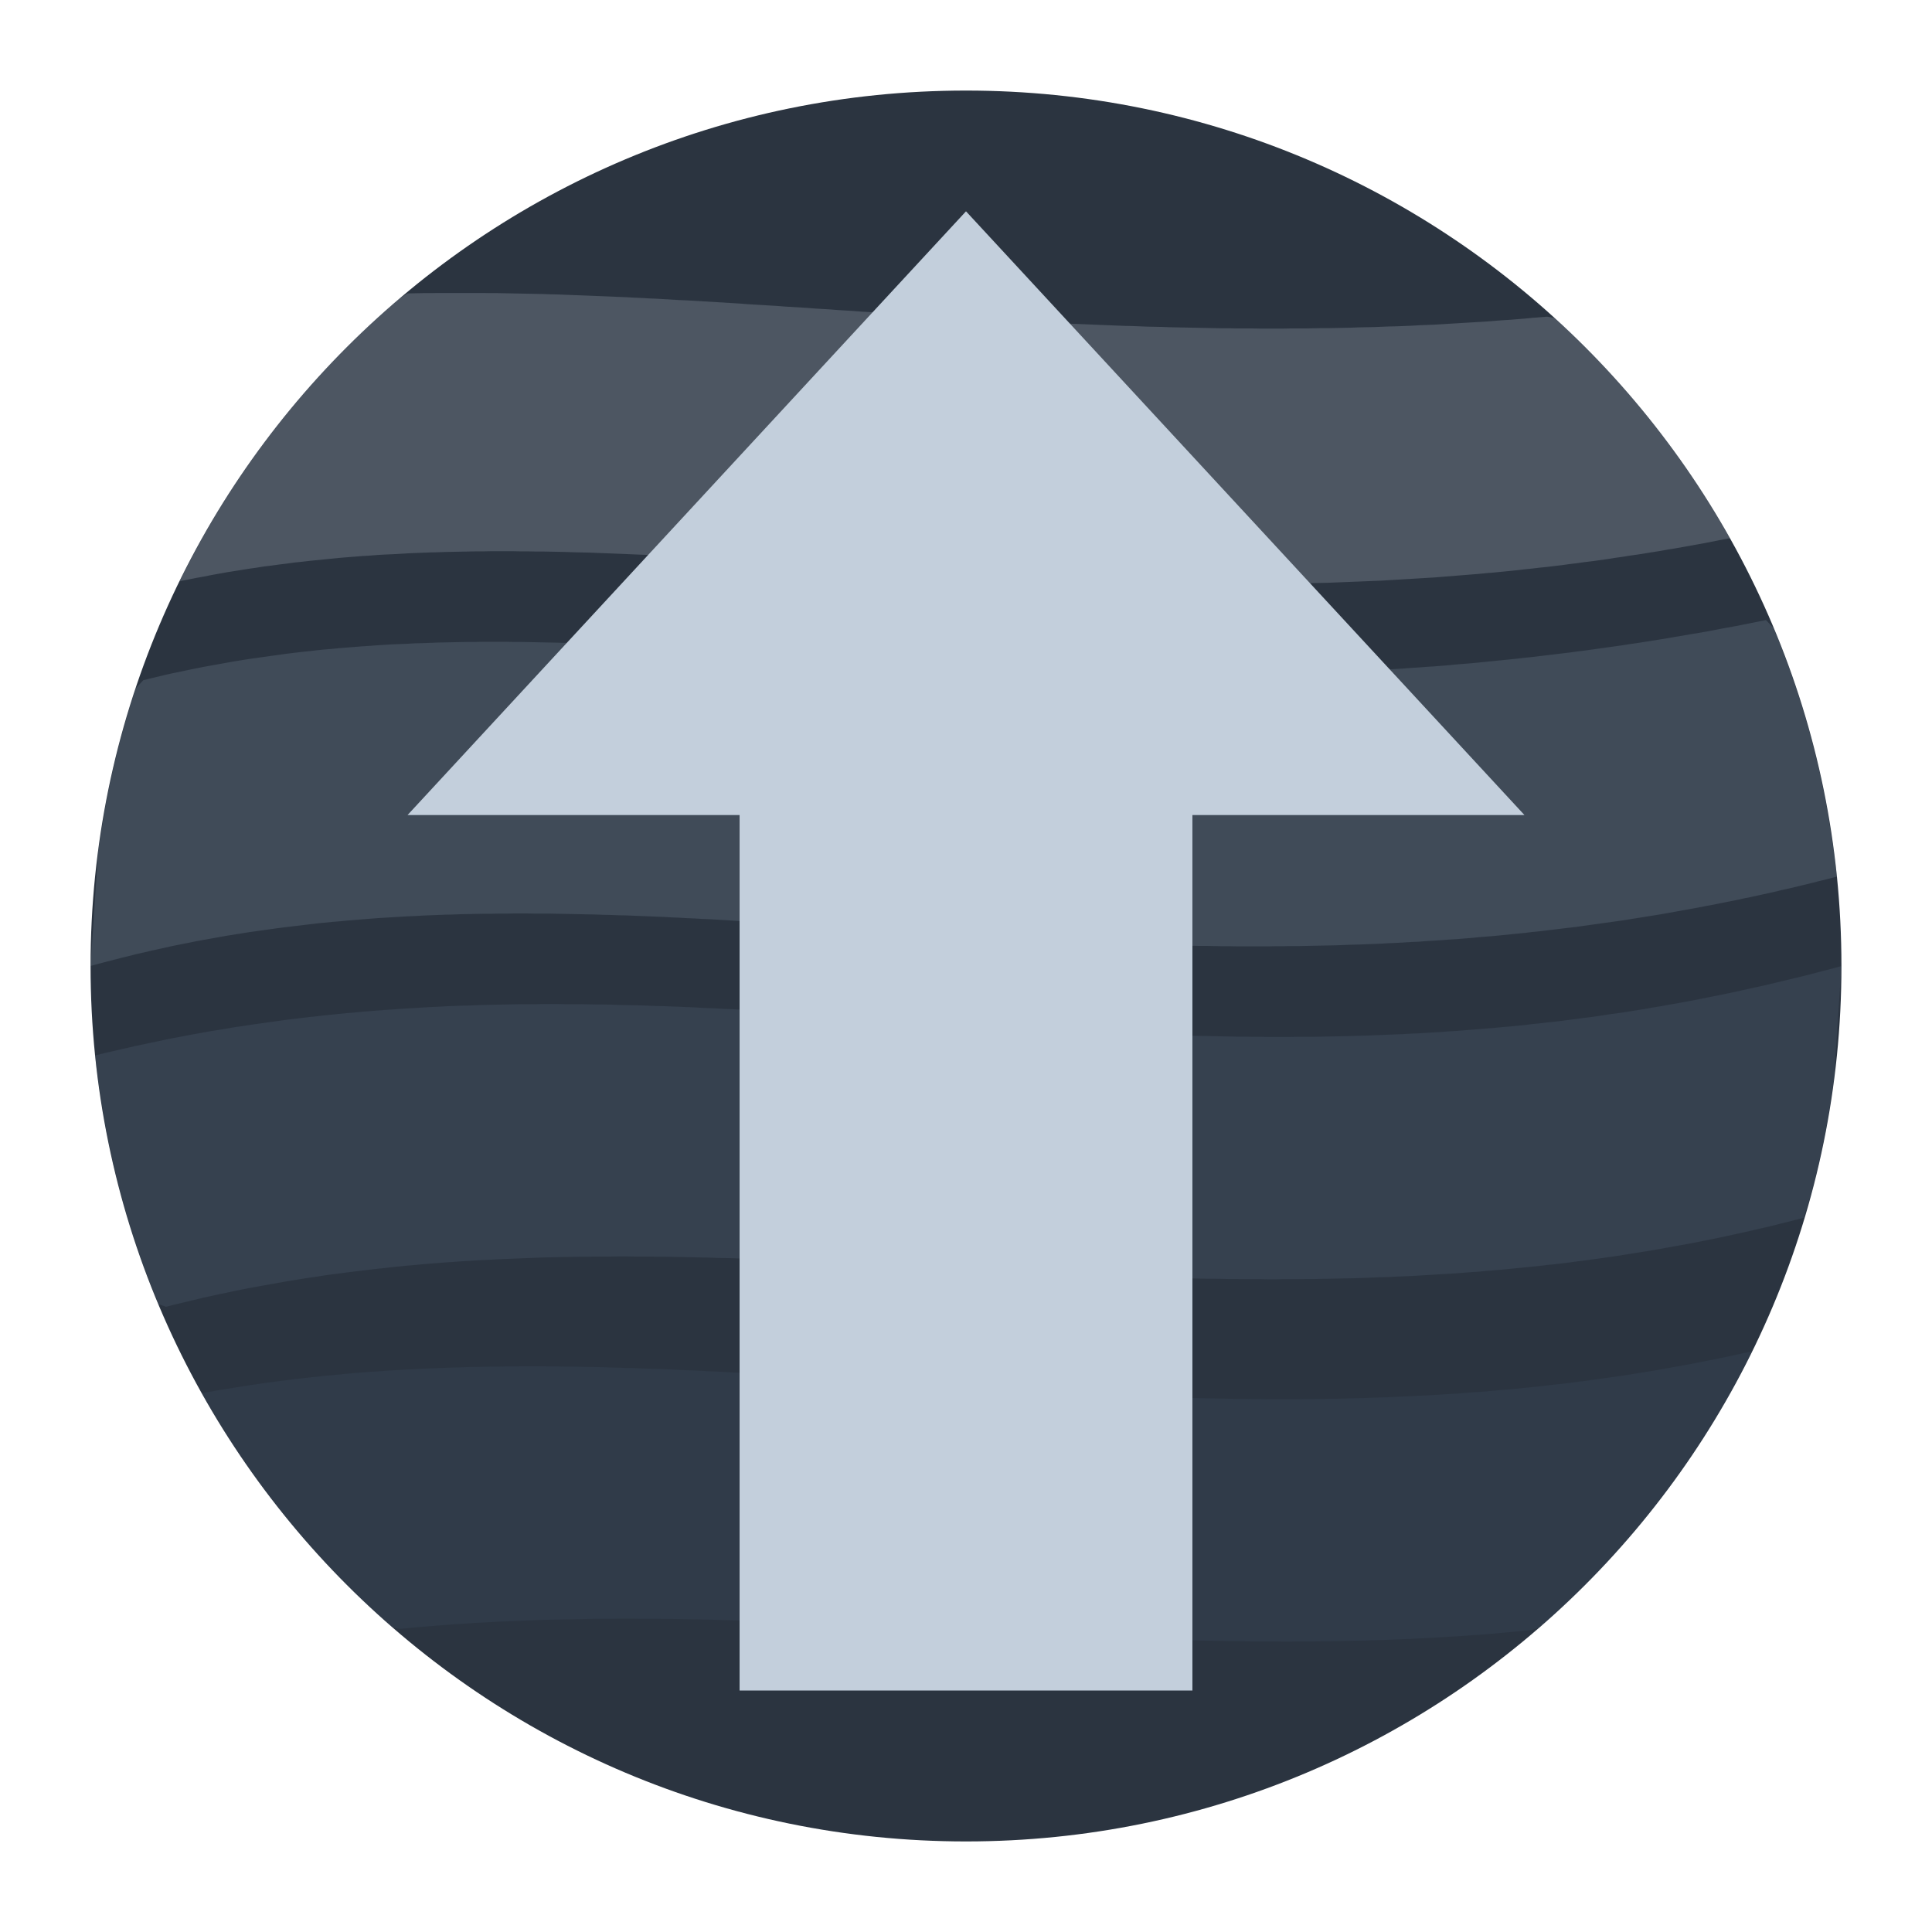
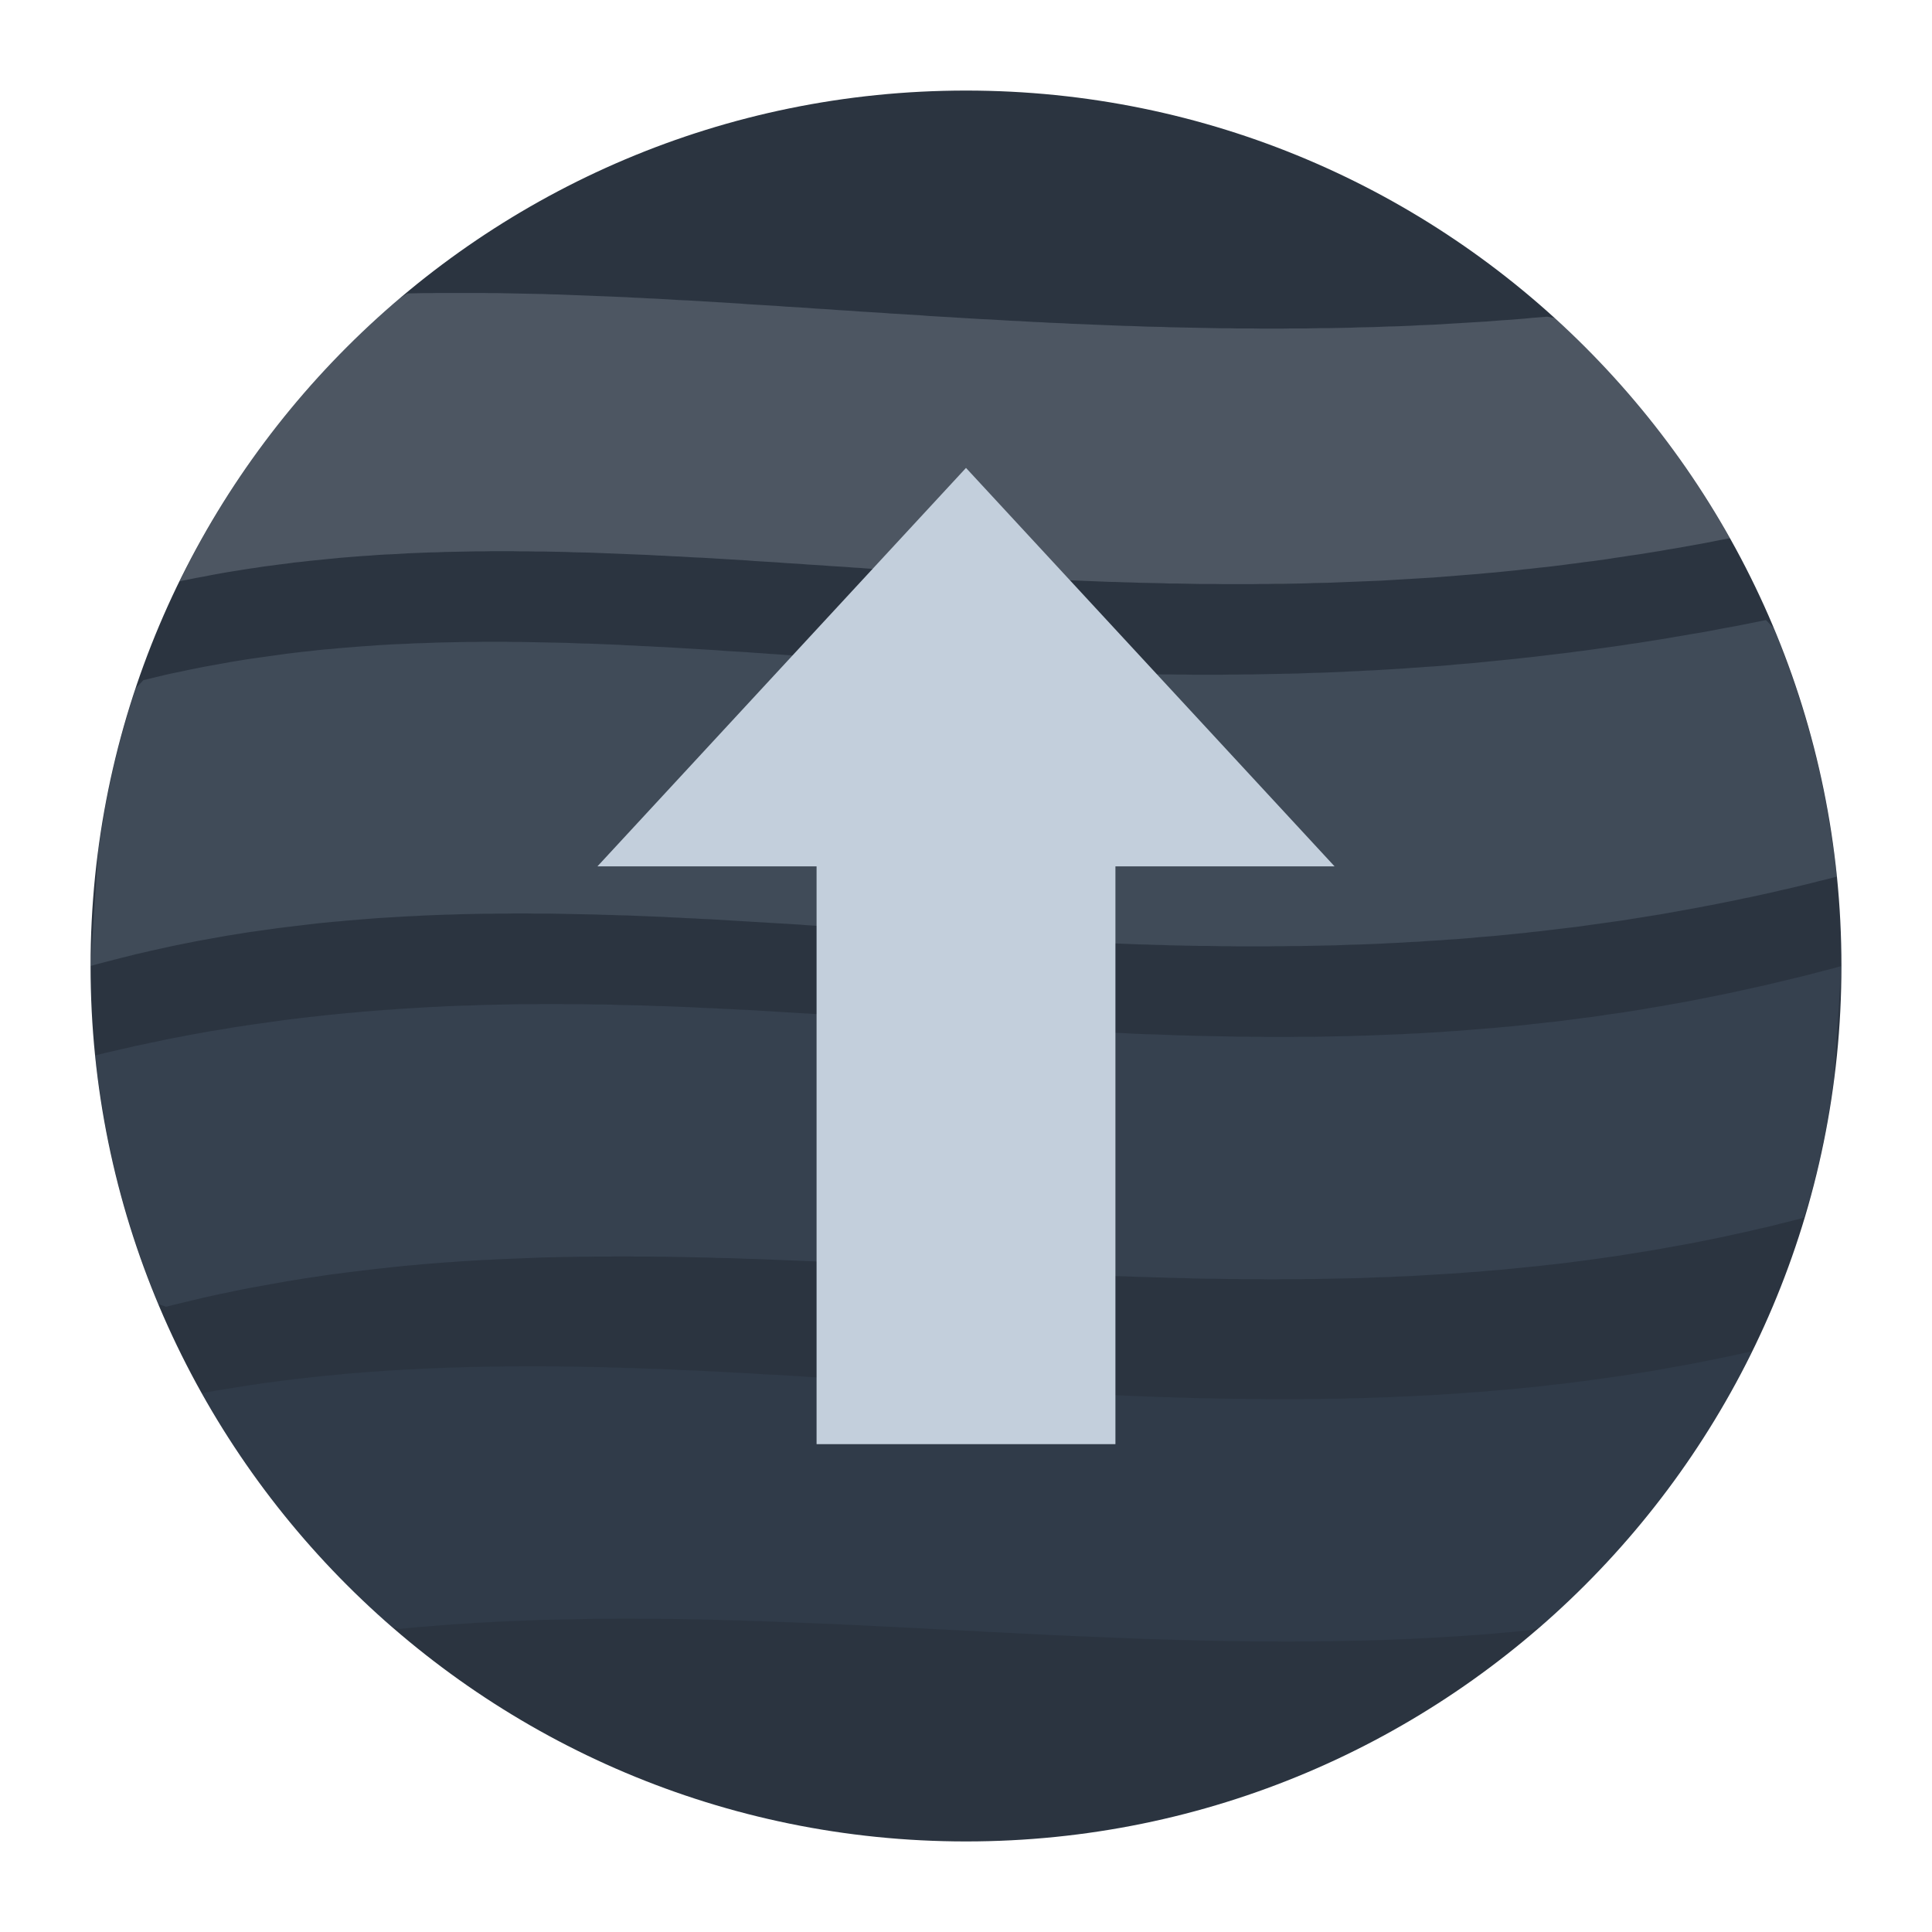
<svg xmlns="http://www.w3.org/2000/svg" viewBox="0 0 128 128">
  <circle cx="64" cy="64" r="58" fill="#2b3440" />
  <path fill="#c3cfdc" fill-opacity="0.22" d="M11.90,38.52 12.00,38.31 12.50,37.32 13.00,36.38 13.50,35.47 14.00,34.61 14.50,33.77 15.00,32.97 15.50,32.19 16.00,31.44 16.50,30.72 17.00,30.01 17.50,29.33 18.00,28.67 18.50,28.03 19.00,27.41 19.50,26.80 20.00,26.21 20.50,25.64 21.00,25.08 21.50,24.53 22.00,24.00 22.50,23.48 23.00,22.98 23.50,22.48 24.00,22.00 24.50,21.53 25.00,21.07 25.50,20.62 26.00,20.18 26.50,19.75 27.00,19.44 27.50,19.43 28.00,19.42 28.50,19.42 29.00,19.41 29.50,19.41 30.00,19.41 30.50,19.41 31.00,19.41 31.50,19.41 32.00,19.41 32.50,19.42 33.00,19.42 33.50,19.43 34.00,19.44 34.50,19.45 35.00,19.46 35.50,19.47 36.00,19.48 36.50,19.50 37.00,19.51 37.50,19.53 38.00,19.55 38.50,19.57 39.00,19.59 39.50,19.61 40.00,19.63 40.50,19.65 41.00,19.67 41.50,19.69 42.00,19.72 42.50,19.74 43.00,19.77 43.50,19.79 44.00,19.82 44.50,19.85 45.00,19.88 45.50,19.90 46.00,19.93 46.50,19.96 47.00,19.99 47.50,20.02 48.00,20.05 48.50,20.08 49.00,20.11 49.50,20.15 50.00,20.18 50.50,20.21 51.00,20.24 51.50,20.27 52.00,20.31 52.50,20.34 53.00,20.37 53.50,20.40 54.00,20.44 54.50,20.47 55.00,20.50 55.50,20.54 56.00,20.57 56.50,20.60 57.00,20.64 57.50,20.67 58.00,20.70 58.50,20.73 59.00,20.77 59.50,20.80 60.00,20.83 60.50,20.86 61.00,20.89 61.50,20.93 62.00,20.96 62.50,20.99 63.00,21.02 63.50,21.05 64.00,21.08 64.50,21.11 65.00,21.14 65.50,21.16 66.00,21.19 66.50,21.22 67.00,21.25 67.50,21.27 68.00,21.30 68.50,21.33 69.00,21.35 69.50,21.38 70.00,21.40 70.50,21.42 71.00,21.45 71.50,21.47 72.00,21.49 72.50,21.51 73.00,21.53 73.50,21.55 74.00,21.57 74.50,21.59 75.00,21.60 75.50,21.62 76.00,21.64 76.50,21.65 77.00,21.66 77.50,21.68 78.00,21.69 78.50,21.70 79.00,21.71 79.50,21.72 80.00,21.73 80.50,21.74 81.00,21.75 81.50,21.75 82.00,21.76 82.50,21.76 83.00,21.76 83.50,21.77 84.00,21.77 84.50,21.77 85.00,21.77 85.50,21.76 86.00,21.76 86.50,21.76 87.00,21.75 87.50,21.74 88.00,21.74 88.50,21.73 89.00,21.72 89.50,21.71 90.00,21.69 90.50,21.68 91.00,21.67 91.50,21.65 92.00,21.63 92.50,21.62 93.00,21.60 93.50,21.58 94.00,21.55 94.50,21.53 95.00,21.51 95.50,21.48 96.00,21.45 96.50,21.42 97.00,21.39 97.50,21.36 98.00,21.33 98.50,21.30 99.00,21.26 99.50,21.22 100.00,21.19 100.50,21.15 101.00,21.11 101.50,21.06 102.00,21.02 102.50,20.98 103.00,21.07 103.50,21.53 104.00,22.00 104.50,22.48 105.00,22.98 105.50,23.48 106.00,24.00 106.50,24.53 107.00,25.08 107.50,25.64 108.00,26.21 108.50,26.80 109.00,27.41 109.50,28.03 110.00,28.67 110.50,29.33 111.00,30.01 111.50,30.72 112.00,31.44 112.50,32.19 113.00,32.97 113.50,33.77 114.00,34.61 114.50,35.47 114.60,35.66 114.60,35.66 114.50,35.68 114.00,35.77 113.50,35.87 113.00,35.97 112.50,36.06 112.00,36.15 111.50,36.24 111.00,36.33 110.50,36.41 110.00,36.50 109.50,36.58 109.00,36.66 108.50,36.74 108.00,36.81 107.50,36.89 107.00,36.96 106.50,37.04 106.00,37.11 105.50,37.18 105.00,37.24 104.50,37.31 104.00,37.37 103.50,37.44 103.00,37.50 102.50,37.56 102.00,37.61 101.50,37.67 101.00,37.72 100.50,37.78 100.00,37.83 99.50,37.88 99.00,37.93 98.50,37.97 98.00,38.02 97.50,38.06 97.00,38.10 96.50,38.14 96.00,38.18 95.50,38.22 95.00,38.26 94.50,38.29 94.00,38.32 93.50,38.35 93.00,38.38 92.50,38.41 92.00,38.44 91.50,38.47 91.00,38.49 90.50,38.51 90.00,38.53 89.50,38.55 89.00,38.57 88.50,38.59 88.00,38.61 87.50,38.62 87.00,38.63 86.50,38.65 86.00,38.66 85.50,38.67 85.00,38.68 84.50,38.68 84.00,38.69 83.50,38.69 83.00,38.70 82.50,38.70 82.00,38.70 81.50,38.70 81.00,38.70 80.50,38.69 80.00,38.69 79.50,38.69 79.00,38.68 78.50,38.67 78.00,38.66 77.50,38.66 77.00,38.64 76.50,38.63 76.00,38.62 75.50,38.61 75.00,38.59 74.50,38.58 74.00,38.56 73.50,38.55 73.00,38.53 72.50,38.51 72.00,38.49 71.50,38.47 71.00,38.45 70.50,38.43 70.00,38.41 69.50,38.38 69.00,38.36 68.50,38.33 68.00,38.31 67.50,38.28 67.00,38.26 66.50,38.23 66.00,38.20 65.50,38.17 65.00,38.14 64.50,38.11 64.00,38.09 63.50,38.05 63.00,38.02 62.50,37.99 62.00,37.96 61.50,37.93 61.00,37.90 60.50,37.87 60.00,37.83 59.50,37.80 59.00,37.77 58.50,37.73 58.00,37.70 57.50,37.67 57.00,37.63 56.50,37.60 56.00,37.56 55.50,37.53 55.00,37.50 54.50,37.46 54.00,37.43 53.50,37.40 53.00,37.36 52.50,37.33 52.00,37.30 51.50,37.26 51.00,37.23 50.50,37.20 50.00,37.17 49.50,37.13 49.00,37.10 48.50,37.07 48.00,37.04 47.50,37.01 47.00,36.98 46.50,36.95 46.00,36.93 45.50,36.90 45.00,36.87 44.50,36.85 44.00,36.82 43.50,36.80 43.00,36.77 42.50,36.75 42.00,36.73 41.50,36.71 41.00,36.69 40.50,36.67 40.00,36.65 39.50,36.63 39.00,36.61 38.50,36.60 38.00,36.59 37.50,36.57 37.00,36.56 36.50,36.55 36.00,36.54 35.50,36.54 35.00,36.53 34.50,36.53 34.00,36.52 33.50,36.52 33.00,36.52 32.50,36.52 32.00,36.53 31.50,36.53 31.00,36.54 30.50,36.55 30.00,36.56 29.50,36.57 29.00,36.59 28.50,36.60 28.00,36.62 27.50,36.64 27.00,36.66 26.50,36.69 26.00,36.72 25.50,36.74 25.00,36.77 24.50,36.81 24.00,36.84 23.50,36.88 23.00,36.92 22.50,36.96 22.00,37.01 21.50,37.06 21.00,37.11 20.50,37.16 20.00,37.22 19.50,37.27 19.00,37.34 18.50,37.40 18.00,37.47 17.50,37.53 17.00,37.61 16.50,37.68 16.00,37.76 15.50,37.84 15.00,37.92 14.50,38.01 14.00,38.10 13.50,38.20 13.00,38.29 12.50,38.39 12.00,38.49 11.90,38.52Z" />
  <path fill="#8a9bb0" fill-opacity="0.22" d="M6.00,64.00 6.50,56.40 7.00,53.28 7.50,50.89 8.00,48.90 8.50,47.16 9.00,45.59 9.50,45.06 10.00,44.94 10.50,44.82 11.00,44.70 11.50,44.59 12.00,44.49 12.50,44.38 13.00,44.28 13.50,44.18 14.00,44.09 14.50,44.00 15.00,43.91 15.50,43.82 16.00,43.74 16.50,43.66 17.00,43.59 17.50,43.52 18.00,43.45 18.50,43.38 19.00,43.31 19.50,43.25 20.00,43.19 20.50,43.14 21.00,43.08 21.50,43.03 22.00,42.99 22.50,42.94 23.00,42.90 23.50,42.86 24.00,42.82 24.50,42.79 25.00,42.75 25.50,42.72 26.00,42.69 26.50,42.67 27.00,42.65 27.50,42.62 28.00,42.61 28.50,42.59 29.00,42.57 29.50,42.56 30.00,42.55 30.50,42.54 31.00,42.53 31.50,42.53 32.00,42.52 32.50,42.52 33.00,42.52 33.50,42.52 34.00,42.53 34.50,42.53 35.00,42.54 35.50,42.55 36.00,42.56 36.50,42.57 37.00,42.58 37.50,42.59 38.00,42.61 38.50,42.63 39.00,42.64 39.50,42.66 40.00,42.68 40.50,42.70 41.00,42.72 41.50,42.75 42.00,42.77 42.50,42.80 43.00,42.82 43.50,42.85 44.00,42.87 44.50,42.90 45.00,42.93 45.50,42.96 46.00,42.99 46.50,43.02 47.00,43.05 47.50,43.08 48.00,43.12 48.50,43.15 49.00,43.18 49.50,43.21 50.00,43.25 50.50,43.28 51.00,43.32 51.50,43.35 52.00,43.39 52.50,43.42 53.00,43.45 53.50,43.49 54.00,43.52 54.50,43.56 55.00,43.59 55.50,43.63 56.00,43.66 56.50,43.70 57.00,43.73 57.50,43.77 58.00,43.80 58.50,43.83 59.00,43.87 59.50,43.90 60.00,43.93 60.50,43.97 61.00,44.00 61.50,44.03 62.00,44.06 62.50,44.09 63.00,44.12 63.50,44.15 64.00,44.18 64.50,44.21 65.00,44.24 65.50,44.27 66.00,44.29 66.50,44.32 67.00,44.34 67.50,44.37 68.00,44.39 68.50,44.42 69.00,44.44 69.50,44.46 70.00,44.48 70.50,44.50 71.00,44.52 71.50,44.54 72.00,44.56 72.50,44.57 73.00,44.59 73.50,44.60 74.00,44.62 74.50,44.63 75.00,44.64 75.50,44.65 76.00,44.66 76.50,44.67 77.00,44.68 77.50,44.68 78.00,44.69 78.50,44.69 79.00,44.70 79.50,44.70 80.00,44.70 80.50,44.70 81.00,44.70 81.50,44.69 82.00,44.69 82.50,44.68 83.00,44.68 83.50,44.67 84.00,44.66 84.50,44.65 85.00,44.64 85.50,44.63 86.00,44.62 86.50,44.60 87.00,44.58 87.50,44.57 88.00,44.55 88.50,44.53 89.00,44.51 89.50,44.48 90.00,44.46 90.50,44.43 91.00,44.41 91.50,44.38 92.00,44.35 92.50,44.32 93.00,44.29 93.50,44.25 94.00,44.22 94.50,44.18 95.00,44.15 95.50,44.11 96.00,44.07 96.50,44.02 97.00,43.98 97.50,43.94 98.00,43.89 98.50,43.84 99.00,43.79 99.50,43.74 100.00,43.69 100.50,43.64 101.00,43.58 101.50,43.53 102.00,43.47 102.50,43.41 103.00,43.35 103.50,43.29 104.00,43.23 104.50,43.16 105.00,43.10 105.50,43.03 106.00,42.96 106.50,42.89 107.00,42.82 107.50,42.75 108.00,42.67 108.50,42.60 109.00,42.52 109.50,42.44 110.00,42.36 110.50,42.28 111.00,42.19 111.50,42.11 112.00,42.02 112.50,41.94 113.00,41.85 113.50,41.76 114.00,41.66 114.50,41.57 115.00,41.48 115.50,41.38 116.00,41.28 116.50,41.18 117.00,41.08 117.50,41.60 118.00,42.83 118.50,44.16 119.00,45.59 119.50,47.16 120.00,48.90 120.50,50.89 121.00,53.28 121.50,56.40 121.70,58.08 121.70,58.08 121.50,58.13 121.00,58.26 120.50,58.38 120.00,58.51 119.50,58.63 119.00,58.75 118.50,58.87 118.00,58.98 117.50,59.10 117.00,59.21 116.50,59.32 116.00,59.43 115.50,59.53 115.00,59.64 114.50,59.74 114.00,59.84 113.50,59.94 113.00,60.03 112.50,60.13 112.00,60.22 111.50,60.31 111.00,60.40 110.50,60.49 110.00,60.58 109.50,60.66 109.00,60.74 108.50,60.82 108.00,60.90 107.50,60.98 107.00,61.05 106.50,61.12 106.00,61.19 105.50,61.26 105.00,61.33 104.50,61.40 104.00,61.46 103.50,61.52 103.00,61.58 102.50,61.64 102.00,61.70 101.50,61.75 101.00,61.81 100.50,61.86 100.00,61.91 99.50,61.96 99.00,62.01 98.50,62.05 98.00,62.09 97.50,62.14 97.00,62.18 96.50,62.22 96.00,62.25 95.50,62.29 95.00,62.32 94.50,62.35 94.00,62.39 93.50,62.41 93.00,62.44 92.50,62.47 92.00,62.49 91.50,62.52 91.00,62.54 90.50,62.56 90.00,62.58 89.50,62.59 89.00,62.61 88.50,62.63 88.00,62.64 87.50,62.65 87.00,62.66 86.50,62.67 86.00,62.68 85.50,62.68 85.00,62.69 84.50,62.69 84.00,62.70 83.50,62.70 83.00,62.70 82.50,62.70 82.00,62.70 81.50,62.69 81.00,62.69 80.50,62.68 80.00,62.67 79.50,62.67 79.00,62.66 78.50,62.65 78.00,62.64 77.50,62.63 77.00,62.61 76.50,62.60 76.00,62.58 75.50,62.57 75.00,62.55 74.50,62.53 74.00,62.51 73.50,62.49 73.00,62.47 72.50,62.45 72.00,62.43 71.50,62.41 71.00,62.39 70.50,62.36 70.00,62.34 69.50,62.31 69.00,62.28 68.50,62.26 68.00,62.23 67.50,62.20 67.00,62.17 66.50,62.15 66.00,62.12 65.50,62.09 65.00,62.06 64.50,62.02 64.00,61.99 63.50,61.96 63.00,61.93 62.50,61.90 62.00,61.87 61.50,61.83 61.00,61.80 60.50,61.77 60.00,61.73 59.50,61.70 59.00,61.67 58.50,61.63 58.00,61.60 57.50,61.57 57.00,61.53 56.50,61.50 56.00,61.46 55.50,61.43 55.00,61.40 54.50,61.36 54.00,61.33 53.50,61.30 53.00,61.26 52.50,61.23 52.00,61.20 51.50,61.17 51.00,61.14 50.50,61.11 50.00,61.08 49.50,61.05 49.00,61.02 48.50,60.99 48.00,60.96 47.50,60.93 47.00,60.90 46.50,60.88 46.00,60.85 45.50,60.83 45.00,60.80 44.50,60.78 44.00,60.75 43.50,60.73 43.00,60.71 42.50,60.69 42.00,60.67 41.50,60.65 41.00,60.64 40.50,60.62 40.00,60.61 39.50,60.59 39.00,60.58 38.50,60.57 38.00,60.56 37.50,60.55 37.00,60.54 36.50,60.53 36.00,60.53 35.50,60.53 35.00,60.52 34.50,60.52 34.00,60.52 33.50,60.53 33.00,60.53 32.50,60.54 32.00,60.54 31.50,60.55 31.00,60.56 30.50,60.57 30.00,60.59 29.50,60.60 29.00,60.62 28.50,60.64 28.00,60.66 27.50,60.69 27.00,60.71 26.50,60.74 26.00,60.77 25.50,60.80 25.00,60.83 24.50,60.87 24.00,60.91 23.50,60.95 23.00,60.99 22.50,61.04 22.00,61.08 21.50,61.13 21.00,61.18 20.50,61.24 20.00,61.30 19.50,61.36 19.00,61.42 18.50,61.48 18.00,61.55 17.50,61.62 17.00,61.69 16.50,61.76 16.00,61.84 15.50,61.92 15.00,62.00 14.50,62.09 14.00,62.18 13.50,62.27 13.00,62.36 12.50,62.46 12.00,62.56 11.50,62.66 11.00,62.77 10.50,62.88 10.00,62.99 9.50,63.11 9.00,63.22 8.50,63.35 8.00,63.47 7.50,63.60 7.00,63.73 6.50,63.86 6.00,64.00Z" />
  <path fill="#5f7187" fill-opacity="0.22" d="M6.30,69.92 6.50,69.88 7.00,69.75 7.50,69.64 8.00,69.52 8.50,69.41 9.00,69.29 9.50,69.19 10.00,69.08 10.50,68.98 11.00,68.87 11.50,68.77 12.00,68.68 12.50,68.58 13.00,68.49 13.50,68.40 14.00,68.31 14.50,68.23 15.00,68.15 15.50,68.06 16.00,67.99 16.50,67.91 17.00,67.84 17.50,67.77 18.00,67.70 18.50,67.63 19.00,67.56 19.50,67.50 20.00,67.44 20.50,67.38 21.00,67.33 21.50,67.27 22.00,67.22 22.50,67.17 23.00,67.12 23.50,67.08 24.00,67.03 24.50,66.99 25.00,66.95 25.50,66.91 26.00,66.88 26.50,66.84 27.00,66.81 27.50,66.78 28.00,66.75 28.50,66.72 29.00,66.70 29.50,66.67 30.00,66.65 30.50,66.63 31.00,66.62 31.50,66.60 32.00,66.58 32.50,66.57 33.00,66.56 33.50,66.55 34.00,66.54 34.50,66.53 35.00,66.53 35.50,66.53 36.00,66.52 36.50,66.52 37.00,66.52 37.50,66.53 38.00,66.53 38.50,66.53 39.00,66.54 39.50,66.55 40.00,66.55 40.50,66.56 41.00,66.58 41.50,66.59 42.00,66.60 42.50,66.61 43.00,66.63 43.50,66.65 44.00,66.66 44.50,66.68 45.00,66.70 45.50,66.72 46.00,66.74 46.50,66.77 47.00,66.79 47.50,66.81 48.00,66.84 48.50,66.86 49.00,66.89 49.50,66.91 50.00,66.94 50.50,66.97 51.00,67.00 51.50,67.03 52.00,67.06 52.50,67.09 53.00,67.12 53.50,67.15 54.00,67.18 54.50,67.21 55.00,67.24 55.50,67.28 56.00,67.31 56.50,67.34 57.00,67.38 57.50,67.41 58.00,67.44 58.50,67.48 59.00,67.51 59.50,67.55 60.00,67.58 60.50,67.61 61.00,67.65 61.50,67.68 62.00,67.72 62.50,67.75 63.00,67.78 63.50,67.82 64.00,67.85 64.50,67.88 65.00,67.92 65.50,67.95 66.00,67.98 66.50,68.01 67.00,68.04 67.50,68.08 68.00,68.11 68.50,68.14 69.00,68.17 69.50,68.20 70.00,68.22 70.50,68.25 71.00,68.28 71.50,68.31 72.00,68.33 72.50,68.36 73.00,68.38 73.50,68.41 74.00,68.43 74.50,68.45 75.00,68.48 75.50,68.50 76.00,68.52 76.50,68.53 77.00,68.55 77.50,68.57 78.00,68.59 78.50,68.60 79.00,68.62 79.50,68.63 80.00,68.64 80.50,68.65 81.00,68.66 81.50,68.67 82.00,68.68 82.50,68.68 83.00,68.69 83.50,68.69 84.00,68.70 84.50,68.70 85.00,68.70 85.50,68.70 86.00,68.69 86.50,68.69 87.00,68.69 87.50,68.68 88.00,68.67 88.50,68.66 89.00,68.65 89.50,68.64 90.00,68.62 90.50,68.61 91.00,68.59 91.50,68.57 92.00,68.55 92.50,68.53 93.00,68.51 93.50,68.48 94.00,68.46 94.50,68.43 95.00,68.40 95.50,68.37 96.00,68.33 96.50,68.30 97.00,68.26 97.50,68.22 98.00,68.18 98.50,68.14 99.00,68.10 99.50,68.05 100.00,68.01 100.50,67.96 101.00,67.91 101.50,67.85 102.00,67.80 102.50,67.74 103.00,67.69 103.50,67.63 104.00,67.56 104.50,67.50 105.00,67.43 105.50,67.37 106.00,67.30 106.50,67.22 107.00,67.15 107.50,67.08 108.00,67.00 108.50,66.92 109.00,66.84 109.50,66.75 110.00,66.67 110.50,66.58 111.00,66.49 111.50,66.40 112.00,66.31 112.50,66.21 113.00,66.11 113.50,66.01 114.00,65.91 114.50,65.81 115.00,65.70 115.50,65.59 116.00,65.48 116.50,65.37 117.00,65.26 117.50,65.14 118.00,65.02 118.50,64.90 119.00,64.78 119.50,64.66 120.00,64.53 120.50,64.40 121.00,64.27 121.50,64.14 122.00,64.00 122.00,64.00 121.50,71.60 121.00,74.72 120.50,77.11 120.00,79.10 119.50,80.68 119.00,80.81 118.50,80.94 118.00,81.06 117.50,81.19 117.00,81.31 116.50,81.42 116.00,81.54 115.50,81.65 115.00,81.76 114.50,81.87 114.00,81.98 113.50,82.08 113.00,82.18 112.50,82.28 112.00,82.38 111.50,82.47 111.00,82.56 110.50,82.65 110.00,82.74 109.50,82.83 109.00,82.91 108.50,82.99 108.00,83.07 107.50,83.15 107.00,83.23 106.50,83.30 106.00,83.37 105.50,83.44 105.00,83.51 104.50,83.57 104.00,83.64 103.50,83.70 103.00,83.76 102.50,83.81 102.00,83.87 101.50,83.92 101.00,83.97 100.50,84.02 100.00,84.07 99.50,84.12 99.00,84.16 98.50,84.20 98.00,84.25 97.50,84.28 97.00,84.32 96.50,84.36 96.00,84.39 95.50,84.42 95.00,84.45 94.50,84.48 94.00,84.51 93.50,84.54 93.00,84.56 92.50,84.58 92.00,84.61 91.50,84.62 91.00,84.64 90.50,84.66 90.00,84.68 89.50,84.69 89.00,84.70 88.50,84.71 88.00,84.72 87.50,84.73 87.00,84.74 86.50,84.74 86.00,84.75 85.50,84.75 85.00,84.75 84.50,84.76 84.00,84.76 83.50,84.75 83.00,84.75 82.50,84.75 82.00,84.74 81.50,84.74 81.00,84.73 80.50,84.72 80.00,84.72 79.50,84.71 79.00,84.70 78.50,84.68 78.00,84.67 77.50,84.66 77.00,84.64 76.50,84.63 76.00,84.61 75.50,84.60 75.00,84.58 74.50,84.56 74.00,84.55 73.50,84.53 73.00,84.51 72.50,84.49 72.00,84.47 71.50,84.44 71.00,84.42 70.50,84.40 70.00,84.38 69.50,84.35 69.00,84.33 68.50,84.31 68.00,84.28 67.50,84.26 67.00,84.23 66.50,84.21 66.00,84.18 65.50,84.16 65.00,84.13 64.50,84.10 64.00,84.08 63.50,84.05 63.00,84.03 62.50,84.00 62.00,83.97 61.50,83.95 61.00,83.92 60.50,83.89 60.00,83.87 59.50,83.84 59.00,83.82 58.50,83.79 58.00,83.77 57.50,83.74 57.00,83.72 56.50,83.69 56.00,83.67 55.50,83.64 55.00,83.62 54.50,83.60 54.00,83.57 53.50,83.55 53.00,83.53 52.50,83.51 52.00,83.49 51.50,83.47 51.00,83.45 50.50,83.43 50.00,83.41 49.50,83.40 49.00,83.38 48.50,83.36 48.00,83.35 47.50,83.34 47.00,83.32 46.50,83.31 46.00,83.30 45.50,83.29 45.00,83.28 44.50,83.27 44.00,83.26 43.50,83.26 43.00,83.25 42.50,83.25 42.00,83.25 41.50,83.24 41.00,83.24 40.50,83.25 40.00,83.25 39.50,83.25 39.00,83.26 38.50,83.26 38.00,83.27 37.50,83.28 37.00,83.29 36.50,83.30 36.00,83.31 35.50,83.33 35.00,83.35 34.50,83.37 34.00,83.39 33.50,83.41 33.00,83.43 32.50,83.46 32.00,83.48 31.50,83.51 31.00,83.54 30.50,83.57 30.00,83.61 29.50,83.64 29.00,83.68 28.50,83.72 28.00,83.76 27.50,83.81 27.00,83.85 26.50,83.90 26.00,83.95 25.50,84.01 25.00,84.06 24.50,84.12 24.00,84.18 23.50,84.24 23.00,84.30 22.50,84.37 22.00,84.43 21.50,84.50 21.00,84.58 20.50,84.65 20.00,84.73 19.50,84.81 19.00,84.89 18.50,84.98 18.00,85.07 17.50,85.16 17.00,85.25 16.50,85.34 16.00,85.44 15.50,85.54 15.00,85.65 14.50,85.75 14.00,85.86 13.50,85.97 13.00,86.09 12.50,86.21 12.00,86.33 11.50,86.45 11.00,86.58 10.50,86.40 10.00,85.17 9.50,83.84 9.00,82.41 8.50,80.84 8.00,79.10 7.50,77.11 7.00,74.72 6.50,71.60 6.30,69.92Z" />
  <path fill="#43536a" fill-opacity="0.22" d="M13.37,92.30 13.50,92.28 14.00,92.19 14.50,92.10 15.00,92.02 15.50,91.94 16.00,91.86 16.50,91.78 17.00,91.71 17.50,91.63 18.00,91.57 18.50,91.50 19.00,91.44 19.50,91.37 20.00,91.32 20.50,91.26 21.00,91.21 21.50,91.15 22.00,91.11 22.50,91.06 23.00,91.01 23.50,90.97 24.00,90.93 24.50,90.89 25.00,90.86 25.50,90.82 26.00,90.79 26.50,90.76 27.00,90.73 27.50,90.71 28.00,90.68 28.50,90.66 29.00,90.64 29.50,90.62 30.00,90.60 30.50,90.59 31.00,90.57 31.50,90.56 32.00,90.55 32.50,90.54 33.00,90.54 33.50,90.53 34.00,90.53 34.50,90.52 35.00,90.52 35.50,90.52 36.00,90.52 36.50,90.53 37.00,90.53 37.50,90.54 38.00,90.54 38.50,90.55 39.00,90.56 39.50,90.57 40.00,90.58 40.50,90.60 41.00,90.61 41.50,90.63 42.00,90.64 42.50,90.66 43.00,90.68 43.50,90.69 44.00,90.71 44.50,90.73 45.00,90.76 45.50,90.78 46.00,90.80 46.50,90.82 47.00,90.85 47.50,90.87 48.00,90.90 48.50,90.93 49.00,90.95 49.50,90.98 50.00,91.01 50.50,91.04 51.00,91.07 51.50,91.09 52.00,91.12 52.50,91.15 53.00,91.18 53.50,91.22 54.00,91.25 54.50,91.28 55.00,91.31 55.50,91.34 56.00,91.37 56.50,91.41 57.00,91.44 57.50,91.47 58.00,91.50 58.50,91.54 59.00,91.57 59.50,91.60 60.00,91.64 60.50,91.67 61.00,91.70 61.50,91.73 62.00,91.77 62.50,91.80 63.00,91.83 63.50,91.86 64.00,91.89 64.50,91.93 65.00,91.96 65.50,91.99 66.00,92.02 66.50,92.05 67.00,92.08 67.50,92.11 68.00,92.14 68.50,92.17 69.00,92.19 69.50,92.22 70.00,92.25 70.50,92.27 71.00,92.30 71.50,92.33 72.00,92.35 72.50,92.37 73.00,92.40 73.50,92.42 74.00,92.44 74.50,92.46 75.00,92.48 75.50,92.50 76.00,92.52 76.50,92.54 77.00,92.56 77.50,92.57 78.00,92.59 78.50,92.60 79.00,92.62 79.50,92.63 80.00,92.64 80.50,92.65 81.00,92.66 81.50,92.67 82.00,92.68 82.50,92.68 83.00,92.69 83.50,92.69 84.00,92.70 84.50,92.70 85.00,92.70 85.50,92.70 86.00,92.70 86.50,92.69 87.00,92.69 87.50,92.68 88.00,92.67 88.50,92.67 89.00,92.66 89.50,92.64 90.00,92.63 90.50,92.62 91.00,92.60 91.50,92.58 92.00,92.57 92.50,92.54 93.00,92.52 93.50,92.50 94.00,92.47 94.50,92.45 95.00,92.42 95.50,92.39 96.00,92.36 96.50,92.33 97.00,92.29 97.50,92.25 98.00,92.22 98.50,92.18 99.00,92.13 99.50,92.09 100.00,92.05 100.50,92.00 101.00,91.95 101.50,91.90 102.00,91.85 102.50,91.79 103.00,91.73 103.50,91.68 104.00,91.62 104.50,91.55 105.00,91.49 105.50,91.42 106.00,91.35 106.50,91.28 107.00,91.21 107.50,91.14 108.00,91.06 108.50,90.98 109.00,90.90 109.50,90.82 110.00,90.73 110.50,90.64 111.00,90.55 111.50,90.46 112.00,90.37 112.50,90.27 113.00,90.17 113.50,90.07 114.00,89.97 114.50,89.87 115.00,89.76 115.50,89.65 116.00,89.54 116.09,89.52 116.09,89.52 116.00,89.69 115.50,90.68 115.00,91.62 114.50,92.53 114.00,93.39 113.50,94.23 113.00,95.03 112.50,95.81 112.00,96.56 111.50,97.28 111.00,97.99 110.50,98.67 110.00,99.33 109.50,99.97 109.00,100.59 108.50,101.20 108.00,101.79 107.50,102.36 107.00,102.92 106.50,103.47 106.00,104.00 105.50,104.52 105.00,105.02 104.50,105.52 104.00,106.00 103.50,106.47 103.00,106.93 102.50,107.38 102.00,107.82 101.50,107.99 101.00,108.04 100.50,108.09 100.00,108.14 99.50,108.18 99.00,108.23 98.50,108.27 98.00,108.31 97.50,108.34 97.00,108.38 96.50,108.41 96.00,108.44 95.50,108.47 95.00,108.50 94.50,108.53 94.00,108.55 93.50,108.58 93.00,108.60 92.50,108.62 92.00,108.64 91.50,108.66 91.00,108.67 90.50,108.69 90.00,108.70 89.50,108.71 89.00,108.72 88.50,108.73 88.00,108.74 87.50,108.74 87.00,108.75 86.50,108.75 86.00,108.75 85.50,108.76 85.00,108.76 84.50,108.75 84.00,108.75 83.50,108.75 83.00,108.75 82.50,108.74 82.00,108.73 81.50,108.73 81.00,108.72 80.50,108.71 80.00,108.70 79.50,108.69 79.00,108.67 78.50,108.66 78.00,108.65 77.50,108.63 77.00,108.62 76.50,108.60 76.00,108.59 75.50,108.57 75.00,108.55 74.50,108.53 74.00,108.51 73.50,108.49 73.00,108.47 72.50,108.45 72.00,108.43 71.50,108.41 71.00,108.39 70.50,108.36 70.00,108.34 69.50,108.32 69.00,108.29 68.50,108.27 68.00,108.24 67.50,108.22 67.00,108.19 66.50,108.17 66.00,108.14 65.50,108.12 65.00,108.09 64.50,108.06 64.00,108.04 63.50,108.01 63.00,107.99 62.50,107.96 62.00,107.94 61.50,107.91 61.00,107.88 60.50,107.86 60.00,107.83 59.50,107.81 59.00,107.78 58.50,107.76 58.00,107.73 57.50,107.71 57.00,107.68 56.50,107.66 56.00,107.64 55.50,107.61 55.00,107.59 54.50,107.57 54.00,107.55 53.50,107.53 53.00,107.51 52.50,107.49 52.00,107.47 51.50,107.45 51.00,107.43 50.50,107.41 50.00,107.40 49.50,107.38 49.00,107.36 48.50,107.35 48.00,107.34 47.50,107.32 47.00,107.31 46.50,107.30 46.00,107.29 45.50,107.28 45.00,107.27 44.50,107.26 44.00,107.26 43.50,107.25 43.00,107.25 42.50,107.25 42.00,107.24 41.50,107.24 41.00,107.24 40.50,107.25 40.00,107.25 39.50,107.25 39.00,107.26 38.50,107.27 38.00,107.28 37.50,107.29 37.00,107.30 36.50,107.31 36.00,107.32 35.50,107.34 35.00,107.36 34.50,107.38 34.00,107.40 33.50,107.42 33.00,107.44 32.50,107.47 32.00,107.50 31.50,107.52 31.00,107.56 30.50,107.59 30.00,107.62 29.50,107.66 29.00,107.70 28.50,107.74 28.00,107.78 27.50,107.82 27.00,107.87 26.50,107.92 26.00,107.82 25.50,107.38 25.00,106.93 24.50,106.47 24.00,106.00 23.50,105.52 23.00,105.02 22.50,104.52 22.00,104.00 21.50,103.47 21.00,102.92 20.50,102.36 20.00,101.79 19.50,101.20 19.00,100.59 18.50,99.97 18.00,99.33 17.50,98.67 17.00,97.99 16.50,97.28 16.00,96.56 15.50,95.81 15.00,95.03 14.50,94.23 14.00,93.39 13.50,92.53 13.37,92.30Z" />
-   <path fill="#c3cfdc" d="M64.00,14.00 101.00,54.00 79.00,54.00 79.00,112.00 49.00,112.00 49.00,54.00 27.00,54.00 64.00,14.00Z" />
+   <path fill="#c3cfdc" d="M64.00,31.00 88.42,57.40 73.90,57.40 73.90,95.68 54.10,95.68 54.10,57.40 39.58,57.40 64.00,31.00Z" />
</svg>
